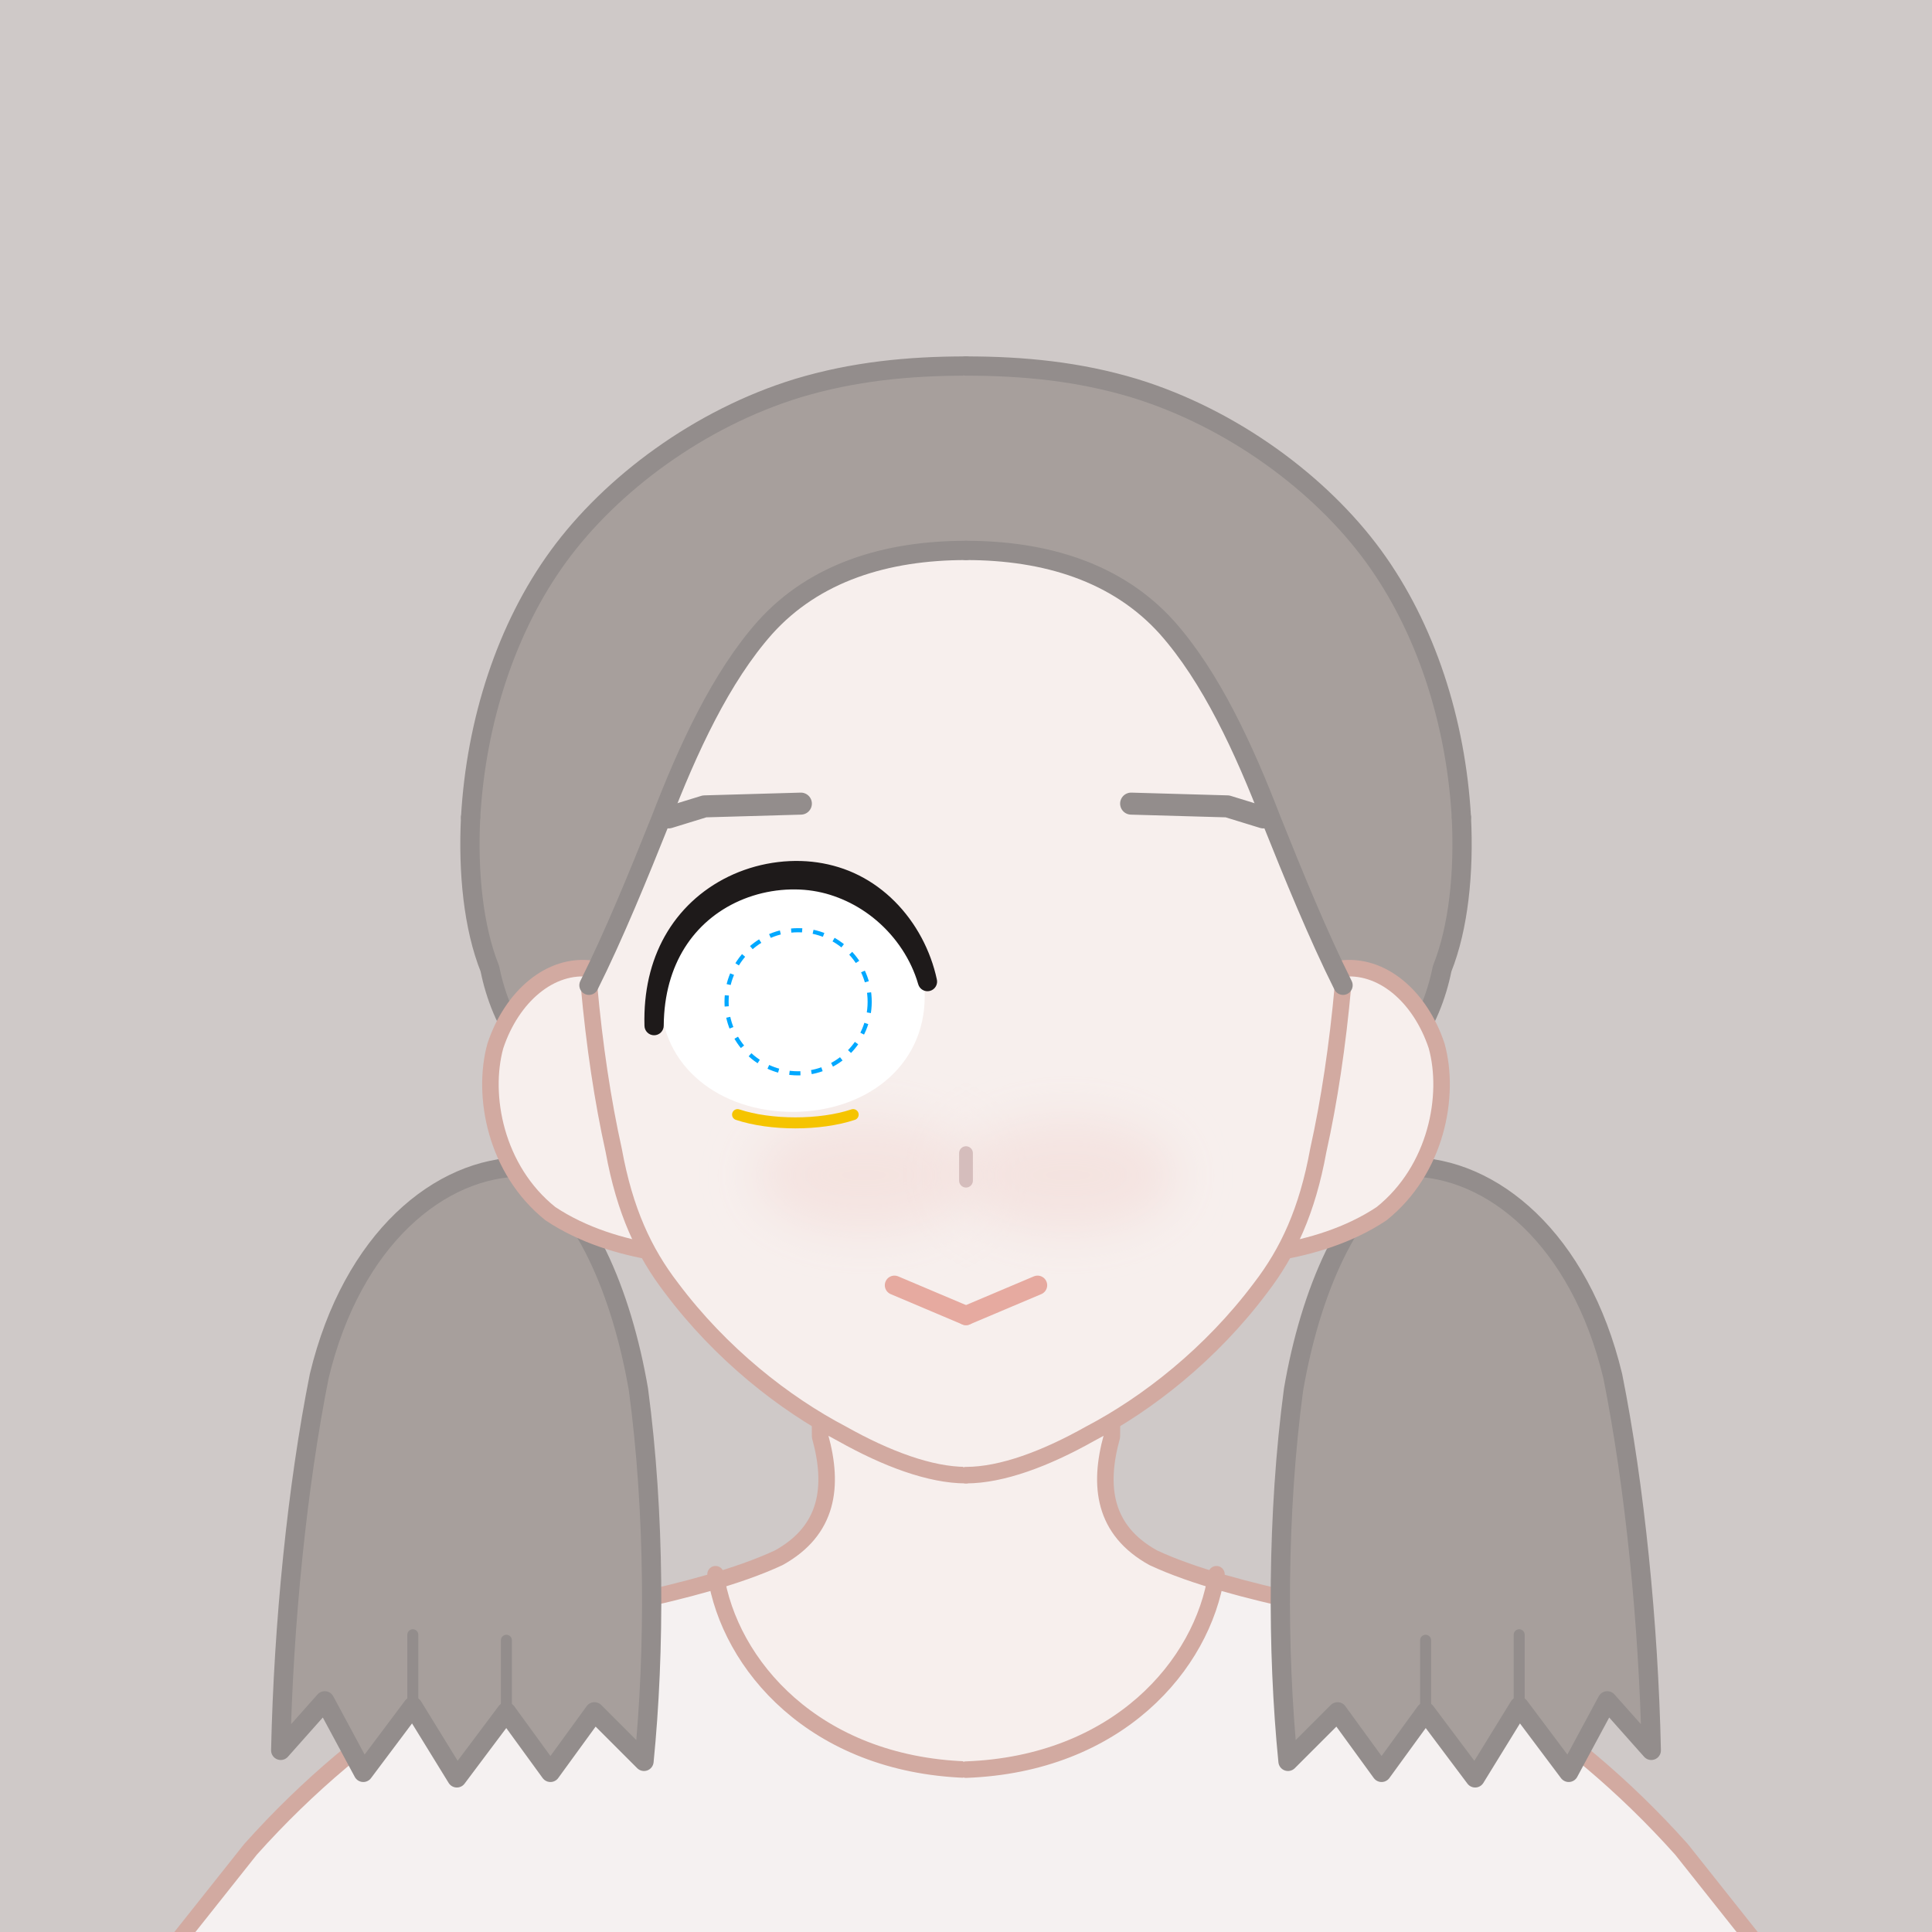
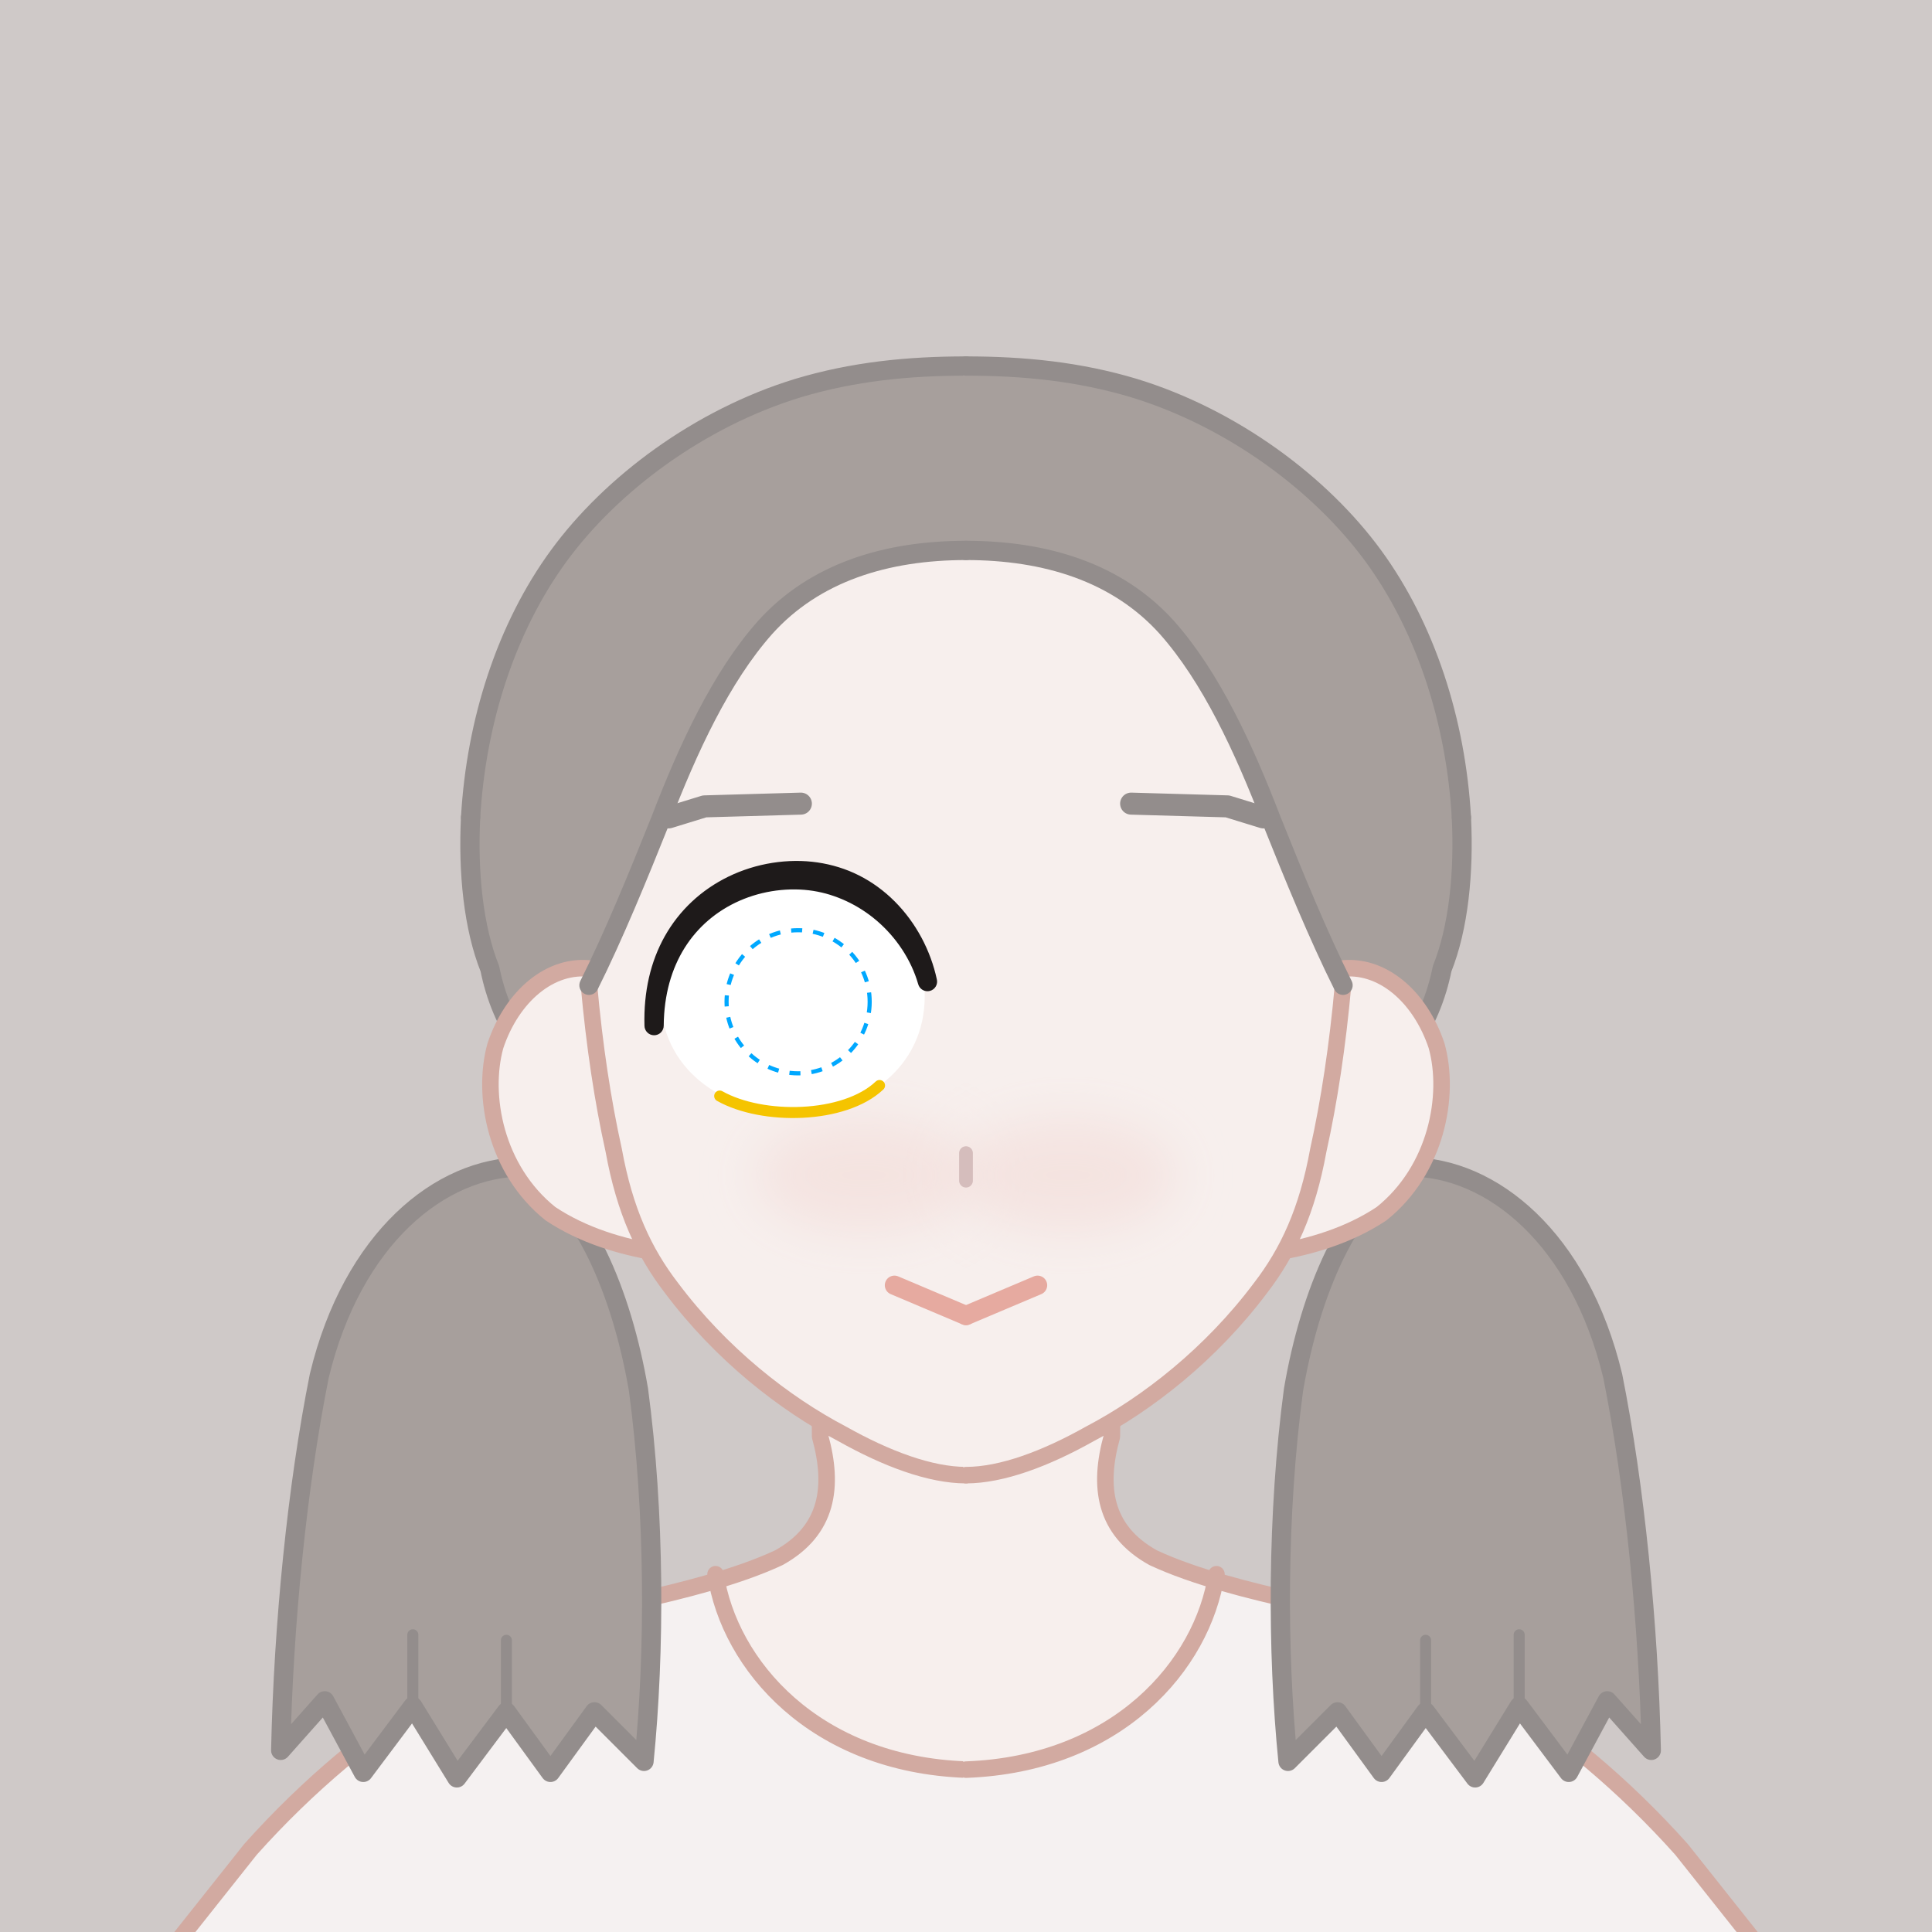
<svg xmlns="http://www.w3.org/2000/svg" width="702" height="702" viewBox="0 0 702 702">
  <defs>
    <clipPath id="clip-path-1">
      <path d="M242 389.2 L386 389.2 L386 464.8 L242 464.8 Z" />
    </clipPath>
    <filter id="filter-1" filterUnits="userSpaceOnUse" x="245" y="377" width="138" height="100" color-interpolation-filters="sRGB">
      <feGaussianBlur in="SourceGraphic" stdDeviation="9" color-interpolation-filters="linearRGB" />
    </filter>
    <clipPath id="clip-path-2">
      <path d="M460 389.2 L316 389.2 L316 464.8 L460 464.8 Z" />
    </clipPath>
    <filter id="filter-2" filterUnits="userSpaceOnUse" x="319" y="377" width="138" height="100" color-interpolation-filters="sRGB">
      <feGaussianBlur in="SourceGraphic" stdDeviation="9" color-interpolation-filters="linearRGB" />
    </filter>
  </defs>
  <g id="Layer_1" data-name="Layer 1">
    <g id="_ref">
      <g opacity="0.5">
        <rect x="0" y="0" width="702" height="702" fill="#ada19f" />
        <g data-layer="body">
          <g>
            <path d="M260 573 L230 582 C183 596 133 625 91 672 L60 712 L352 712 L352 643 C296 641 265 605 260 573 Z" fill="#f9f2f1" />
            <path d="M296 490 L298 522 C303 540 301 556 283 566 L260 573 C265 605 296 641 352 643 L352 490 Z" fill="#fdeeea" />
            <path d="M230 582 C183 596 133 625 91 672 L64 706" fill="none" stroke="#b46352" stroke-width="6" stroke-linecap="round" stroke-linejoin="round" />
            <path d="M296 500 C298 510 298 516 298 522 C303 540 301 556 283 566 C268 573 248 578 230 582" fill="none" stroke="#b46352" stroke-width="6" stroke-linecap="round" stroke-linejoin="round" />
            <path d="M260 572 C265 605 296 641 351 643" fill="none" stroke="#b46352" stroke-width="6" stroke-linecap="round" stroke-linejoin="round" />
          </g>
          <g>
            <path d="M442 573 L472 582 C519 596 569 625 611 672 L642 712 L350 712 L350 643 C406 641 437 605 442 573 Z" fill="#f9f2f1" />
            <path d="M406 490 L404 522 C399 540 401 556 419 566 L442 573 C437 605 406 641 350 643 L350 490 Z" fill="#fdeeea" />
            <path d="M472 582 C519 596 569 625 611 672 L638 706" fill="none" stroke="#b46352" stroke-width="6" stroke-linecap="round" stroke-linejoin="round" />
            <path d="M406 500 C404 510 404 516 404 522 C399 540 401 556 419 566 C434 573 454 578 472 582" fill="none" stroke="#b46352" stroke-width="6" stroke-linecap="round" stroke-linejoin="round" />
            <path d="M442 572 C437 605 406 641 351 643" fill="none" stroke="#b46352" stroke-width="6" stroke-linecap="round" stroke-linejoin="round" />
          </g>
        </g>
        <g data-layer="hairMid">
          <g>
            <path d="M190 424 C160 424 128 450 116 500 C108 540 103 590 102 636 L118 618 L132 644 L150 620 L166 646 L184 622 L200 644 L216 622 L234 640 C238 600 238 550 232 505 C226 470 212 436 190 424 Z" fill="#5d4e48" />
            <path d="M190 424 C160 424 128 450 116 500 C108 540 103 590 102 636 L118 618 L132 644 L150 620 L166 646 L184 622 L200 644 L216 622 L234 640 C238 600 238 550 232 505 C226 470 212 436 190 424 Z" fill="none" stroke="#352a27" stroke-width="7" stroke-linecap="round" stroke-linejoin="round" />
            <line x1="150" y1="620" x2="150" y2="594" fill="none" stroke="#352a27" stroke-width="4" stroke-linecap="round" stroke-linejoin="round" />
            <line x1="184" y1="622" x2="184" y2="596" fill="none" stroke="#352a27" stroke-width="4" stroke-linecap="round" stroke-linejoin="round" />
          </g>
          <g>
            <path d="M512 424 C542 424 574 450 586 500 C594 540 599 590 600 636 L584 618 L570 644 L552 620 L536 646 L518 622 L502 644 L486 622 L468 640 C464 600 464 550 470 505 C476 470 490 436 512 424 Z" fill="#5d4e48" />
            <path d="M512 424 C542 424 574 450 586 500 C594 540 599 590 600 636 L584 618 L570 644 L552 620 L536 646 L518 622 L502 644 L486 622 L468 640 C464 600 464 550 470 505 C476 470 490 436 512 424 Z" fill="none" stroke="#352a27" stroke-width="7" stroke-linecap="round" stroke-linejoin="round" />
            <line x1="552" y1="620" x2="552" y2="594" fill="none" stroke="#352a27" stroke-width="4" stroke-linecap="round" stroke-linejoin="round" />
            <line x1="518" y1="622" x2="518" y2="596" fill="none" stroke="#352a27" stroke-width="4" stroke-linecap="round" stroke-linejoin="round" />
          </g>
        </g>
        <g data-layer="hairBase">
          <g>
            <path d="M352 133 L351 133 C330 133 310 135 290 141 C254 152 222 176 203 202 C184 228 173 262 171 297 C170 317 172 337 178 352 C180 362 184 372 190 380 L198 386 L352 386 Z" fill="#5d4e48" />
            <path d="M351 133 C330 133 310 135 290 141 C254 152 222 176 203 202 C184 228 173 262 171 297" fill="none" stroke="#352a27" stroke-width="7" stroke-linecap="round" stroke-linejoin="round" />
            <path d="M171 297 C170 317 172 337 178 352 C180 362 184 372 190 380" fill="none" stroke="#352a27" stroke-width="7" stroke-linecap="round" stroke-linejoin="round" />
          </g>
          <g>
            <path d="M350 133 L351 133 C372 133 392 135 412 141 C448 152 480 176 499 202 C518 228 529 262 531 297 C532 317 530 337 524 352 C522 362 518 372 512 380 L504 386 L350 386 Z" fill="#5d4e48" />
            <path d="M351 133 C372 133 392 135 412 141 C448 152 480 176 499 202 C518 228 529 262 531 297" fill="none" stroke="#352a27" stroke-width="7" stroke-linecap="round" stroke-linejoin="round" />
            <path d="M531 297 C532 317 530 337 524 352 C522 362 518 372 512 380" fill="none" stroke="#352a27" stroke-width="7" stroke-linecap="round" stroke-linejoin="round" />
          </g>
        </g>
        <g data-layer="ear">
          <g>
            <path d="M215 352 C200 350 186 362 180 380 C175 398 180 425 200 441 C212 449 226 453 238 455 L225 380 Z" fill="#fdeeea" />
            <path d="M215 352 C200 350 186 362 180 380 C175 398 180 425 200 441 C212 449 226 453 238 455" fill="none" stroke="#b46352" stroke-width="6" stroke-linecap="round" stroke-linejoin="round" />
          </g>
          <g>
            <path d="M487 352 C502 350 516 362 522 380 C527 398 522 425 502 441 C490 449 476 453 464 455 L477 380 Z" fill="#fdeeea" />
            <path d="M487 352 C502 350 516 362 522 380 C527 398 522 425 502 441 C490 449 476 453 464 455" fill="none" stroke="#b46352" stroke-width="6" stroke-linecap="round" stroke-linejoin="round" />
          </g>
        </g>
        <g data-layer="face">
          <g>
            <path d="M352 200 L351 200 C322 200 296 208 278 228 C262 246 250 272 240 298 C232 318 223 340 214 358 C216 380 219 400 223 418 C227 440 234 455 244 468 C262 492 285 510 306 521 C322 530 338 536 351 536 L352 536 Z" fill="#fdeeea" />
            <path d="M214 358 C216 380 219 400 223 418 C227 440 234 455 244 468 C262 492 285 510 306 521 C322 530 338 536 351 536" fill="none" stroke="#b46352" stroke-width="6" stroke-linecap="round" stroke-linejoin="round" />
          </g>
          <g>
            <path d="M350 200 L351 200 C380 200 406 208 424 228 C440 246 452 272 462 298 C470 318 479 340 488 358 C486 380 483 400 479 418 C475 440 468 455 458 468 C440 492 417 510 396 521 C380 530 364 536 351 536 L350 536 Z" fill="#fdeeea" />
            <path d="M488 358 C486 380 483 400 479 418 C475 440 468 455 458 468 C440 492 417 510 396 521 C380 530 364 536 351 536" fill="none" stroke="#b46352" stroke-width="6" stroke-linecap="round" stroke-linejoin="round" />
          </g>
        </g>
        <g data-layer="makeup">
          <g clip-path="url(#clip-path-1)">
            <g filter="url(#filter-1)">
              <ellipse cx="314" cy="427" rx="40" ry="21" fill="#f3bfb8" opacity="0.5" />
            </g>
          </g>
          <g clip-path="url(#clip-path-2)">
            <g filter="url(#filter-2)">
              <ellipse cx="388" cy="427" rx="40" ry="21" fill="#f3bfb8" opacity="0.5" />
            </g>
          </g>
        </g>
        <g data-layer="mouth">
          <line x1="325" y1="467" x2="351" y2="478" fill="none" stroke="#dc6450" stroke-width="7" stroke-linecap="round" stroke-linejoin="round" />
          <line x1="377" y1="467" x2="351" y2="478" fill="none" stroke="#dc6450" stroke-width="7" stroke-linecap="round" stroke-linejoin="round" />
          <line x1="351" y1="419" x2="351" y2="429" fill="none" stroke="#b98a88" stroke-width="5" stroke-linecap="round" />
        </g>
        <g data-layer="hairLine">
          <path d="M351 200 C322 200 296 208 278 228 C262 246 250 272 240 298 C232 318 223 340 214 358" fill="none" stroke="#352a27" stroke-width="7" stroke-linecap="round" stroke-linejoin="round" />
          <path d="M351 200 C380 200 406 208 424 228 C440 246 452 272 462 298 C470 318 479 340 488 358" fill="none" stroke="#352a27" stroke-width="7" stroke-linecap="round" stroke-linejoin="round" />
        </g>
        <g data-layer="brow">
          <polyline points="243,297 256,293 291,292" fill="none" stroke="#352a27" stroke-width="8" stroke-linecap="round" stroke-linejoin="round" />
          <polyline points="459,297 446,293 411,292" fill="none" stroke="#352a27" stroke-width="8" stroke-linecap="round" stroke-linejoin="round" />
        </g>
      </g>
    </g>
    <g id="white">
      <path d="M240 362 C240 336 262 320 288 320 C314 320 336 336 336 362 C336 388 314 404 288 404 C262 404 240 388 240 362 Z" fill="#ffffff" />
    </g>
    <g id="upper">
-       <g>
-         <path d="M234.167 372.648 L234.138 370.351 L234.178 368.068 L234.248 366.584 L234.283 365.847 L234.453 363.688 L234.695 361.497 L234.85 360.414 L235 359.358 L235.368 357.278 L235.795 355.256 L236.034 354.294 L236.3 353.217 L236.866 351.222 L237.491 349.285 L237.848 348.301 L238.172 347.406 L238.935 345.517 L239.758 343.673 L240.325 342.519 L240.636 341.888 L241.566 340.16 L242.586 338.427 L243.47 337.042 L243.659 336.749 L244.783 335.129 L245.961 333.564 L247.229 332.006 L247.375 331.842 L248.543 330.511 L249.903 329.078 L251.329 327.688 L251.791 327.27 L252.825 326.334 L254.364 325.045 L255.944 323.822 L256.735 323.256 L257.603 322.635 L259.306 321.51 L261.046 320.454 L262.124 319.853 L262.834 319.458 L264.684 318.516 L266.562 317.646 L267.875 317.096 L268.468 316.849 L270.435 316.11 L272.424 315.445 L273.908 315.008 L274.432 314.855 L276.475 314.336 L278.54 313.891 L280.143 313.607 L280.615 313.524 L282.702 313.233 L284.804 313.019 L286.504 312.909 L286.903 312.884 L289.002 312.826 L291.05 312.849 L292.918 312.938 L293.06 312.945 L295.035 313.116 L296.977 313.36 L298.961 313.687 L299.49 313.796 L300.909 314.086 L302.821 314.556 L304.694 315.095 L305.722 315.435 L306.6 315.727 L308.46 316.429 L308.908 316.619 L310.275 317.204 L311.824 317.944 L312.057 318.054 L313.839 318.997 L314.805 319.559 L315.569 320.004 L317.247 321.076 L317.67 321.369 L318.9 322.229 L320.244 323.249 L320.52 323.457 L322.083 324.741 L322.832 325.407 L323.588 326.081 L325.072 327.509 L325.27 327.711 L326.495 328.986 L327.432 330.037 L327.855 330.51 L329.166 332.095 L329.559 332.606 L330.426 333.738 L331.431 335.157 L331.618 335.417 L332.746 337.133 L333.234 337.939 L333.822 338.908 L334.827 340.706 L334.879 340.801 L335.763 342.53 L336.276 343.624 L336.635 344.389 L337.438 346.267 L337.583 346.636 L338.17 348.159 L338.664 349.585 L338.833 350.065 L339.425 351.979 L339.624 352.712 L339.945 353.896 L340.379 355.755 L340.492 356.432 L340.471 357.117 L340.316 357.786 L340.034 358.411 L339.636 358.97 L339.136 359.44 L338.554 359.803 L337.912 360.046 L337.235 360.159 L336.549 360.138 L335.881 359.983 L335.255 359.701 L334.697 359.302 L334.227 358.802 L333.864 358.22 L333.621 357.579 L333.095 355.88 L332.73 354.847 L332.519 354.257 L331.876 352.644 L331.723 352.302 L331.167 351.046 L330.512 349.702 L330.396 349.471 L329.563 347.917 L329.207 347.309 L328.671 346.39 L327.71 344.87 L327.692 344.841 L331.277 342.806 L327.767 344.967 L326.73 343.45 L326.145 342.659 L325.676 342.025 L324.59 340.661 L324.482 340.539 L323.457 339.337 L322.602 338.403 L322.274 338.049 L321.064 336.818 L320.724 336.499 L319.827 335.647 L318.633 334.587 L318.549 334.516 L317.231 333.428 L316.569 332.92 L315.919 332.42 L314.572 331.456 L314.436 331.369 L313.187 330.534 L312.068 329.841 L311.794 329.673 L310.4 328.876 L309.789 328.555 L308.972 328.123 L307.508 327.412 L307.45 327.388 L306.067 326.77 L304.874 326.287 L304.609 326.179 L303.116 325.63 L302.424 325.403 L301.586 325.125 L300.099 324.692 L298.578 324.311 L297.355 324.051 L297.018 323.979 L295.424 323.7 L293.875 323.487 L292.194 323.318 L292.675 318.136 L292.387 323.332 L292.342 323.33 L290.664 323.222 L288.998 323.174 L287.277 323.185 L287.064 323.194 L285.547 323.258 L283.809 323.393 L282.079 323.587 L281.787 323.63 L280.357 323.843 L278.636 324.16 L276.931 324.536 L276.578 324.627 L275.254 324.969 L273.587 325.464 L271.933 326.018 L271.5 326.18 L270.335 326.619 L268.753 327.279 L267.187 328 L266.618 328.287 L265.675 328.763 L264.204 329.575 L262.753 330.447 L262.004 330.936 L261.336 331.371 L259.989 332.322 L258.67 333.331 L257.727 334.11 L257.376 334.399 L256.144 335.495 L254.965 336.628 L253.854 337.782 L253.815 337.82 L252.696 339.071 L251.655 340.326 L250.655 341.631 L250.545 341.784 L249.687 342.998 L248.759 344.418 L247.908 345.833 L247.643 346.313 L247.095 347.307 L246.32 348.845 L245.592 350.432 L245.282 351.176 L244.935 352.011 L244.322 353.654 L243.751 355.365 L243.475 356.3 L243.231 357.125 L242.781 358.872 L242.379 360.687 L242.207 361.614 L242.029 362.573 L241.732 364.517 L241.504 366.437 L241.449 367.058 L241.332 368.428 L241.218 370.493 L241.167 372.685 L241.096 373.367 L240.893 374.023 L240.567 374.626 L240.129 375.154 L239.596 375.587 L238.989 375.907 L238.331 376.103 L237.648 376.167 L236.966 376.096 L236.31 375.893 L235.707 375.567 L235.179 375.129 L234.746 374.596 L234.426 373.989 L234.23 373.331 Z" fill="#1e1a1a" />
-       </g>
+       <polygon points="234.167,372.648 234.138,370.351 234.178,368.068 234.248,366.584 234.283,365.847 234.453,363.688 234.695,361.497 234.85,360.414 235,359.358 235.368,357.278 235.795,355.256 236.034,354.294 236.3,353.217 236.866,351.222 237.491,349.285 237.848,348.301 238.172,347.406 238.935,345.517 239.758,343.673 240.325,342.519 240.636,341.888 241.566,340.16 242.586,338.427 243.47,337.042 243.659,336.749 244.783,335.129 245.961,333.564 247.229,332.006 247.375,331.842 248.543,330.511 249.903,329.078 251.329,327.688 251.791,327.27 252.825,326.334 254.364,325.045 255.944,323.822 256.735,323.256 257.603,322.635 259.306,321.51 261.046,320.454 262.124,319.853 262.834,319.458 264.684,318.516 266.562,317.646 267.875,317.096 268.468,316.849 270.435,316.11 272.424,315.445 273.908,315.008 274.432,314.855 276.475,314.336 278.54,313.891 280.143,313.607 280.615,313.524 282.702,313.233 284.804,313.019 286.504,312.909 286.903,312.884 289.002,312.826 291.05,312.849 292.918,312.938 293.06,312.945 295.035,313.116 296.977,313.36 298.961,313.687 299.49,313.796 300.909,314.086 302.821,314.556 304.694,315.095 305.722,315.435 306.6,315.727 308.46,316.429 308.908,316.619 310.275,317.204 311.824,317.944 312.057,318.054 313.839,318.997 314.805,319.559 315.569,320.004 317.247,321.076 317.67,321.369 318.9,322.229 320.244,323.249 320.52,323.457 322.083,324.741 322.832,325.407 323.588,326.081 325.072,327.509 325.27,327.711 326.495,328.986 327.432,330.037 327.855,330.51 329.166,332.095 329.559,332.606 330.426,333.738 331.431,335.157 331.618,335.417 332.746,337.133 333.234,337.939 333.822,338.908 334.827,340.706 334.879,340.801 335.763,342.53 336.276,343.624 336.635,344.389 337.438,346.267 337.583,346.636 338.17,348.159 338.664,349.585 338.833,350.065 339.425,351.979 339.624,352.712 339.945,353.896 340.379,355.755 340.492,356.432 340.471,357.117 340.316,357.786 340.034,358.411 339.636,358.97 339.136,359.44 338.554,359.803 337.912,360.046 337.235,360.159 336.549,360.138 335.881,359.983 335.255,359.701 334.697,359.302 334.227,358.802 333.864,358.22 333.621,357.579 333.095,355.88 332.73,354.847 332.519,354.257 331.876,352.644 331.723,352.302 331.167,351.046 330.512,349.702 330.396,349.471 329.563,347.917 329.207,347.309 328.671,346.39 327.71,344.87 327.692,344.841 331.277,342.806 327.767,344.967 326.73,343.45 326.145,342.659 325.676,342.025 324.59,340.661 324.482,340.539 323.457,339.337 322.602,338.403 322.274,338.049 321.064,336.818 320.724,336.499 319.827,335.647 318.633,334.587 318.549,334.516 317.231,333.428 316.569,332.92 315.919,332.42 314.572,331.456 314.436,331.369 313.187,330.534 312.068,329.841 311.794,329.673 310.4,328.876 309.789,328.555 308.972,328.123 307.508,327.412 307.45,327.388 306.067,326.77 304.874,326.287 304.609,326.179 303.116,325.63 302.424,325.403 301.586,325.125 300.099,324.692 298.578,324.311 297.355,324.051 297.018,323.979 295.424,323.7 293.875,323.487 292.194,323.318 292.675,318.136 292.387,323.332 292.342,323.33 290.664,323.222 288.998,323.174 287.277,323.185 287.064,323.194 285.547,323.258 283.809,323.393 282.079,323.587 281.787,323.63 280.357,323.843 278.636,324.16 276.931,324.536 276.578,324.627 275.254,324.969 273.587,325.464 271.933,326.018 271.5,326.18 270.335,326.619 268.753,327.279 267.187,328 266.618,328.287 265.675,328.763 264.204,329.575 262.753,330.447 262.004,330.936 261.336,331.371 259.989,332.322 258.67,333.331 257.727,334.11 257.376,334.399 256.144,335.495 254.965,336.628 253.854,337.782 253.815,337.82 252.696,339.071 251.655,340.326 250.655,341.631 250.545,341.784 249.687,342.998 248.759,344.418 247.908,345.833 247.643,346.313 247.095,347.307 246.32,348.845 245.592,350.432 245.282,351.176 244.935,352.011 244.322,353.654 243.751,355.365 243.475,356.3 243.231,357.125 242.781,358.872 242.379,360.687 242.207,361.614 242.029,362.573 241.732,364.517 241.504,366.437 241.449,367.058 241.332,368.428 241.218,370.493 241.167,372.685 241.096,373.367 240.893,374.023 240.567,374.626 240.129,375.154 239.596,375.587 238.989,375.907 238.331,376.103 237.648,376.167 236.966,376.096 236.31,375.893 235.707,375.567 235.179,375.129 234.746,374.596 234.426,373.989 234.23,373.331" fill="#1e1a1a" />
    </g>
    <g id="lower">
-       <path d="M268 405 C280 409 298 409 310 405" fill="none" stroke="#f5c400" stroke-width="4" stroke-linecap="round" stroke-linejoin="round" />
+       <path d="M261.5 398.25 C277.051 407.021 306.801 406.521 319.583 394.417" fill="none" stroke="#f5c400" stroke-width="4" stroke-linecap="round" stroke-linejoin="round" />
    </g>
    <path id="iris" d="M316 364 C316 378.359 304.359 390 290 390 C275.641 390 264 378.359 264 364 C264 349.641 275.641 338 290 338 C304.359 338 316 349.641 316 364 Z" fill="none" stroke="#00a8ff" stroke-width="1.5" stroke-dasharray="4 4" />
  </g>
</svg>
